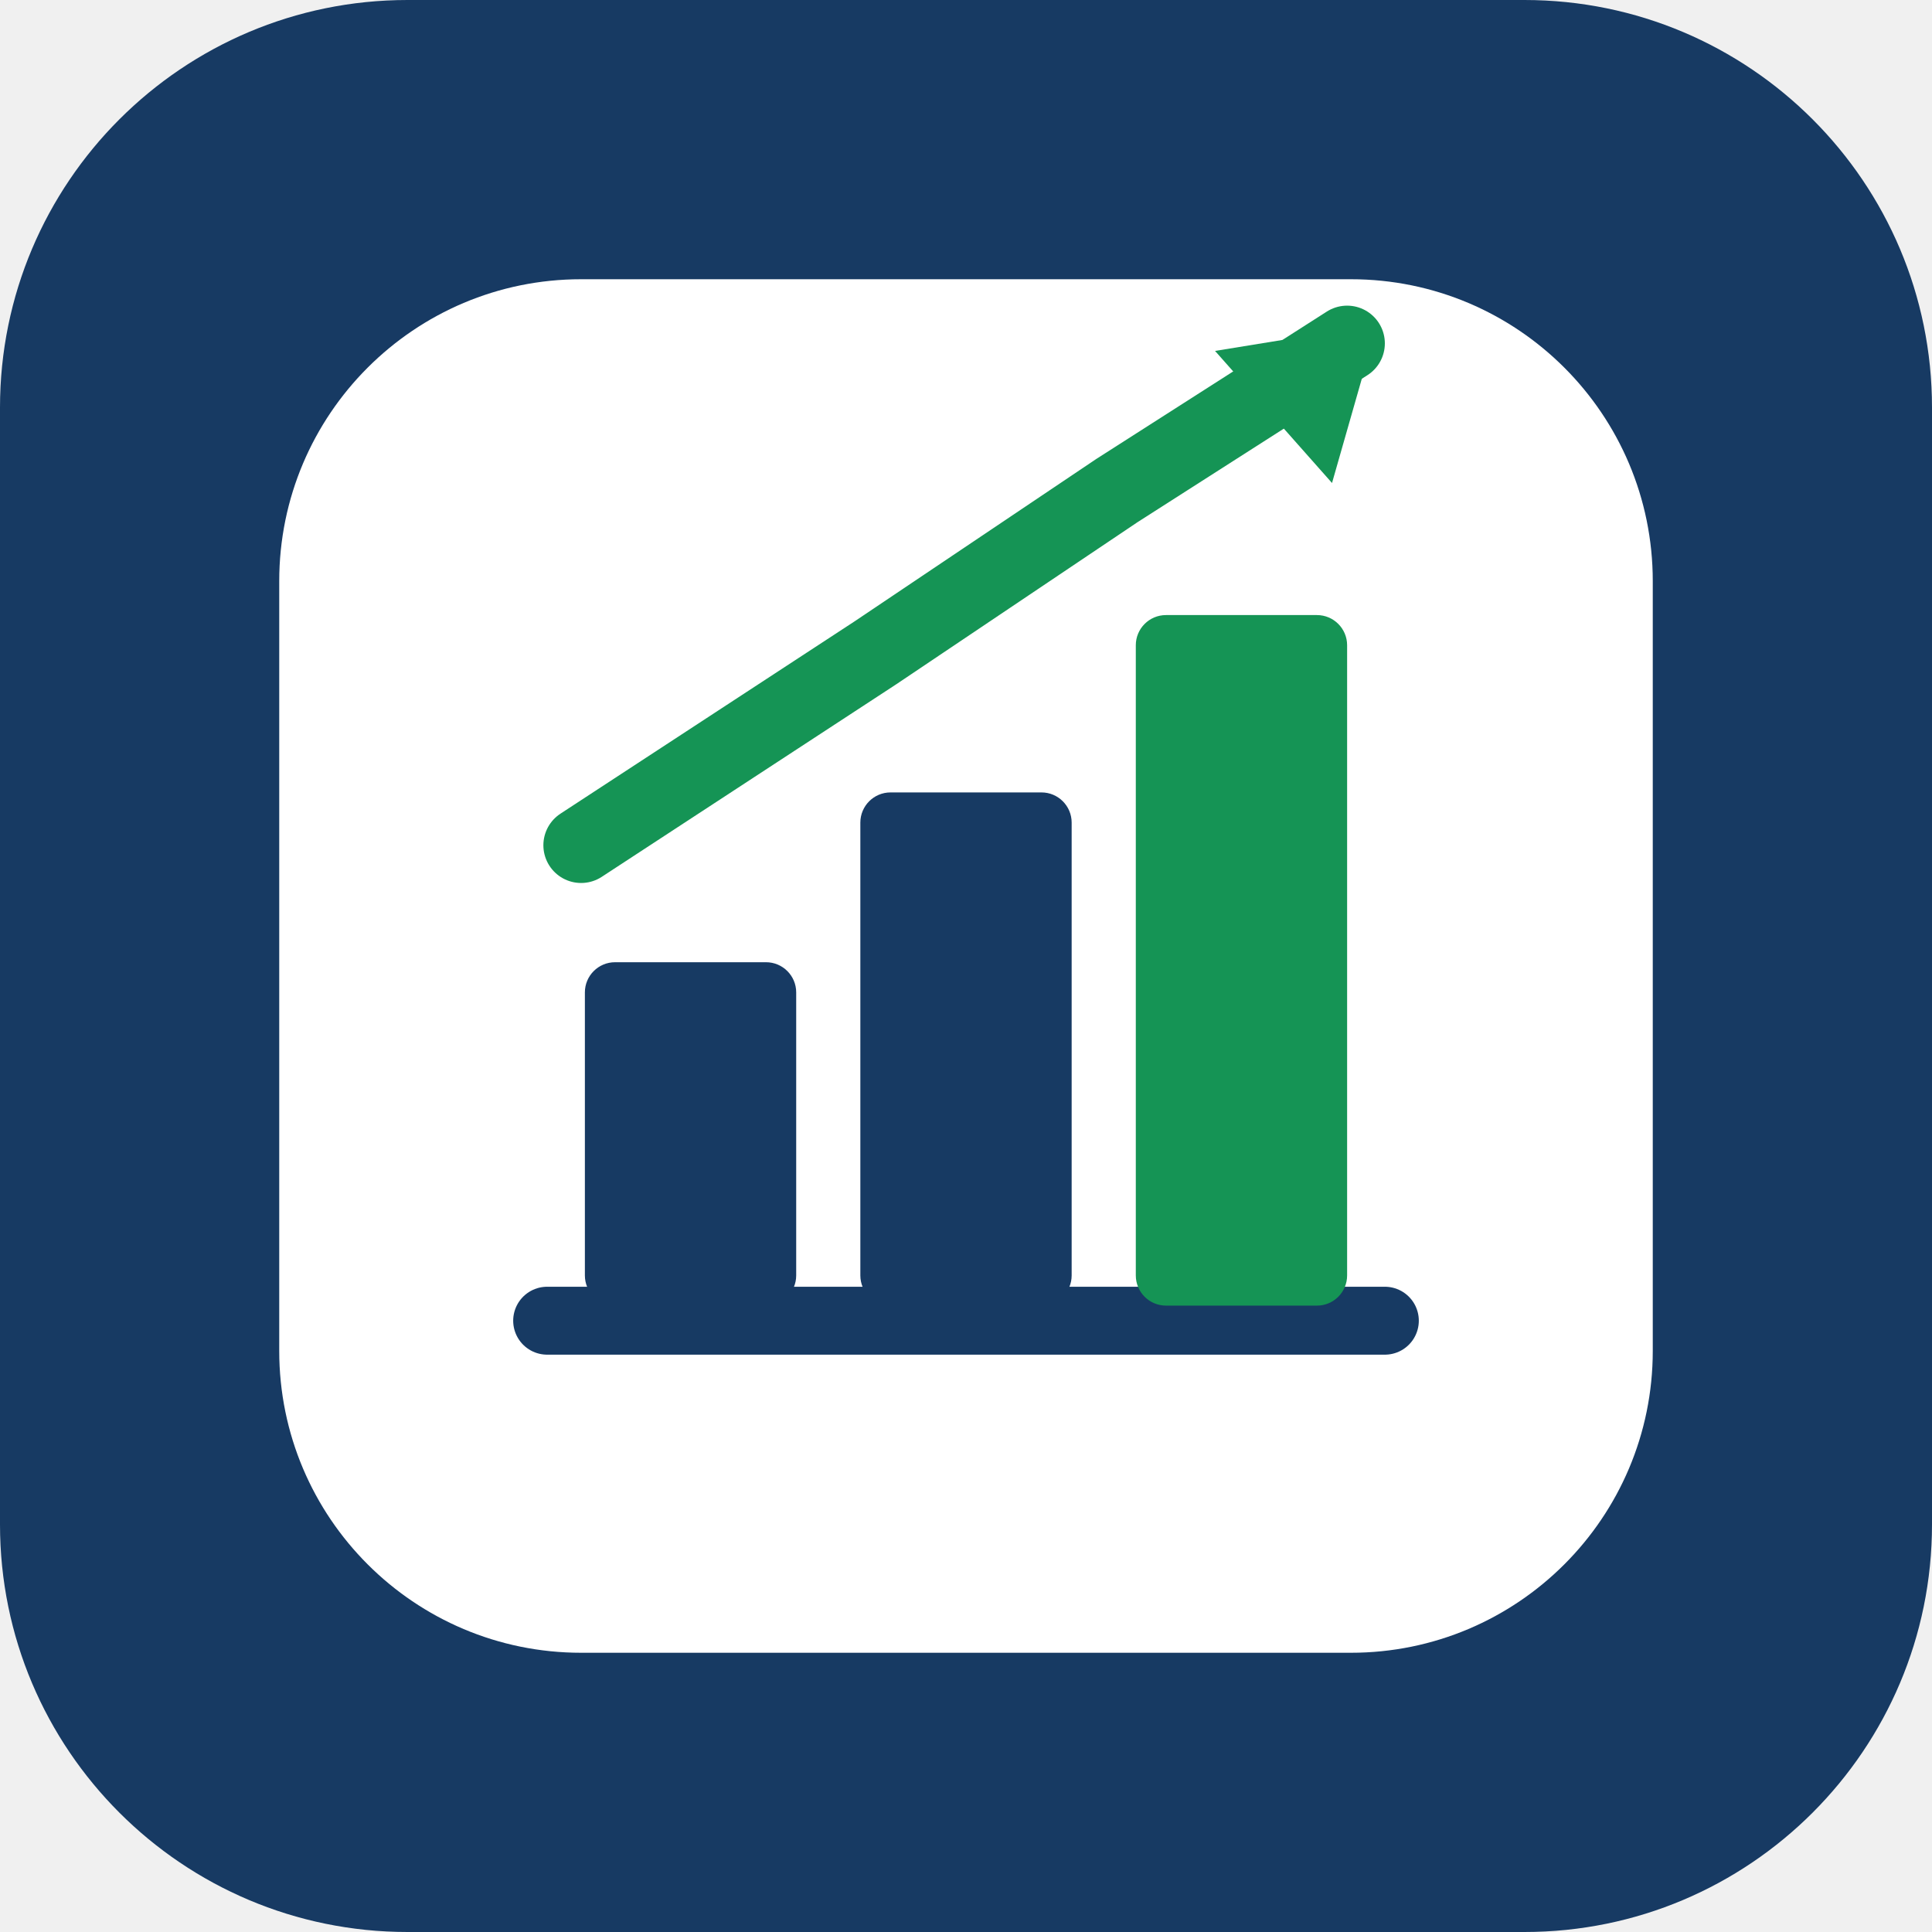
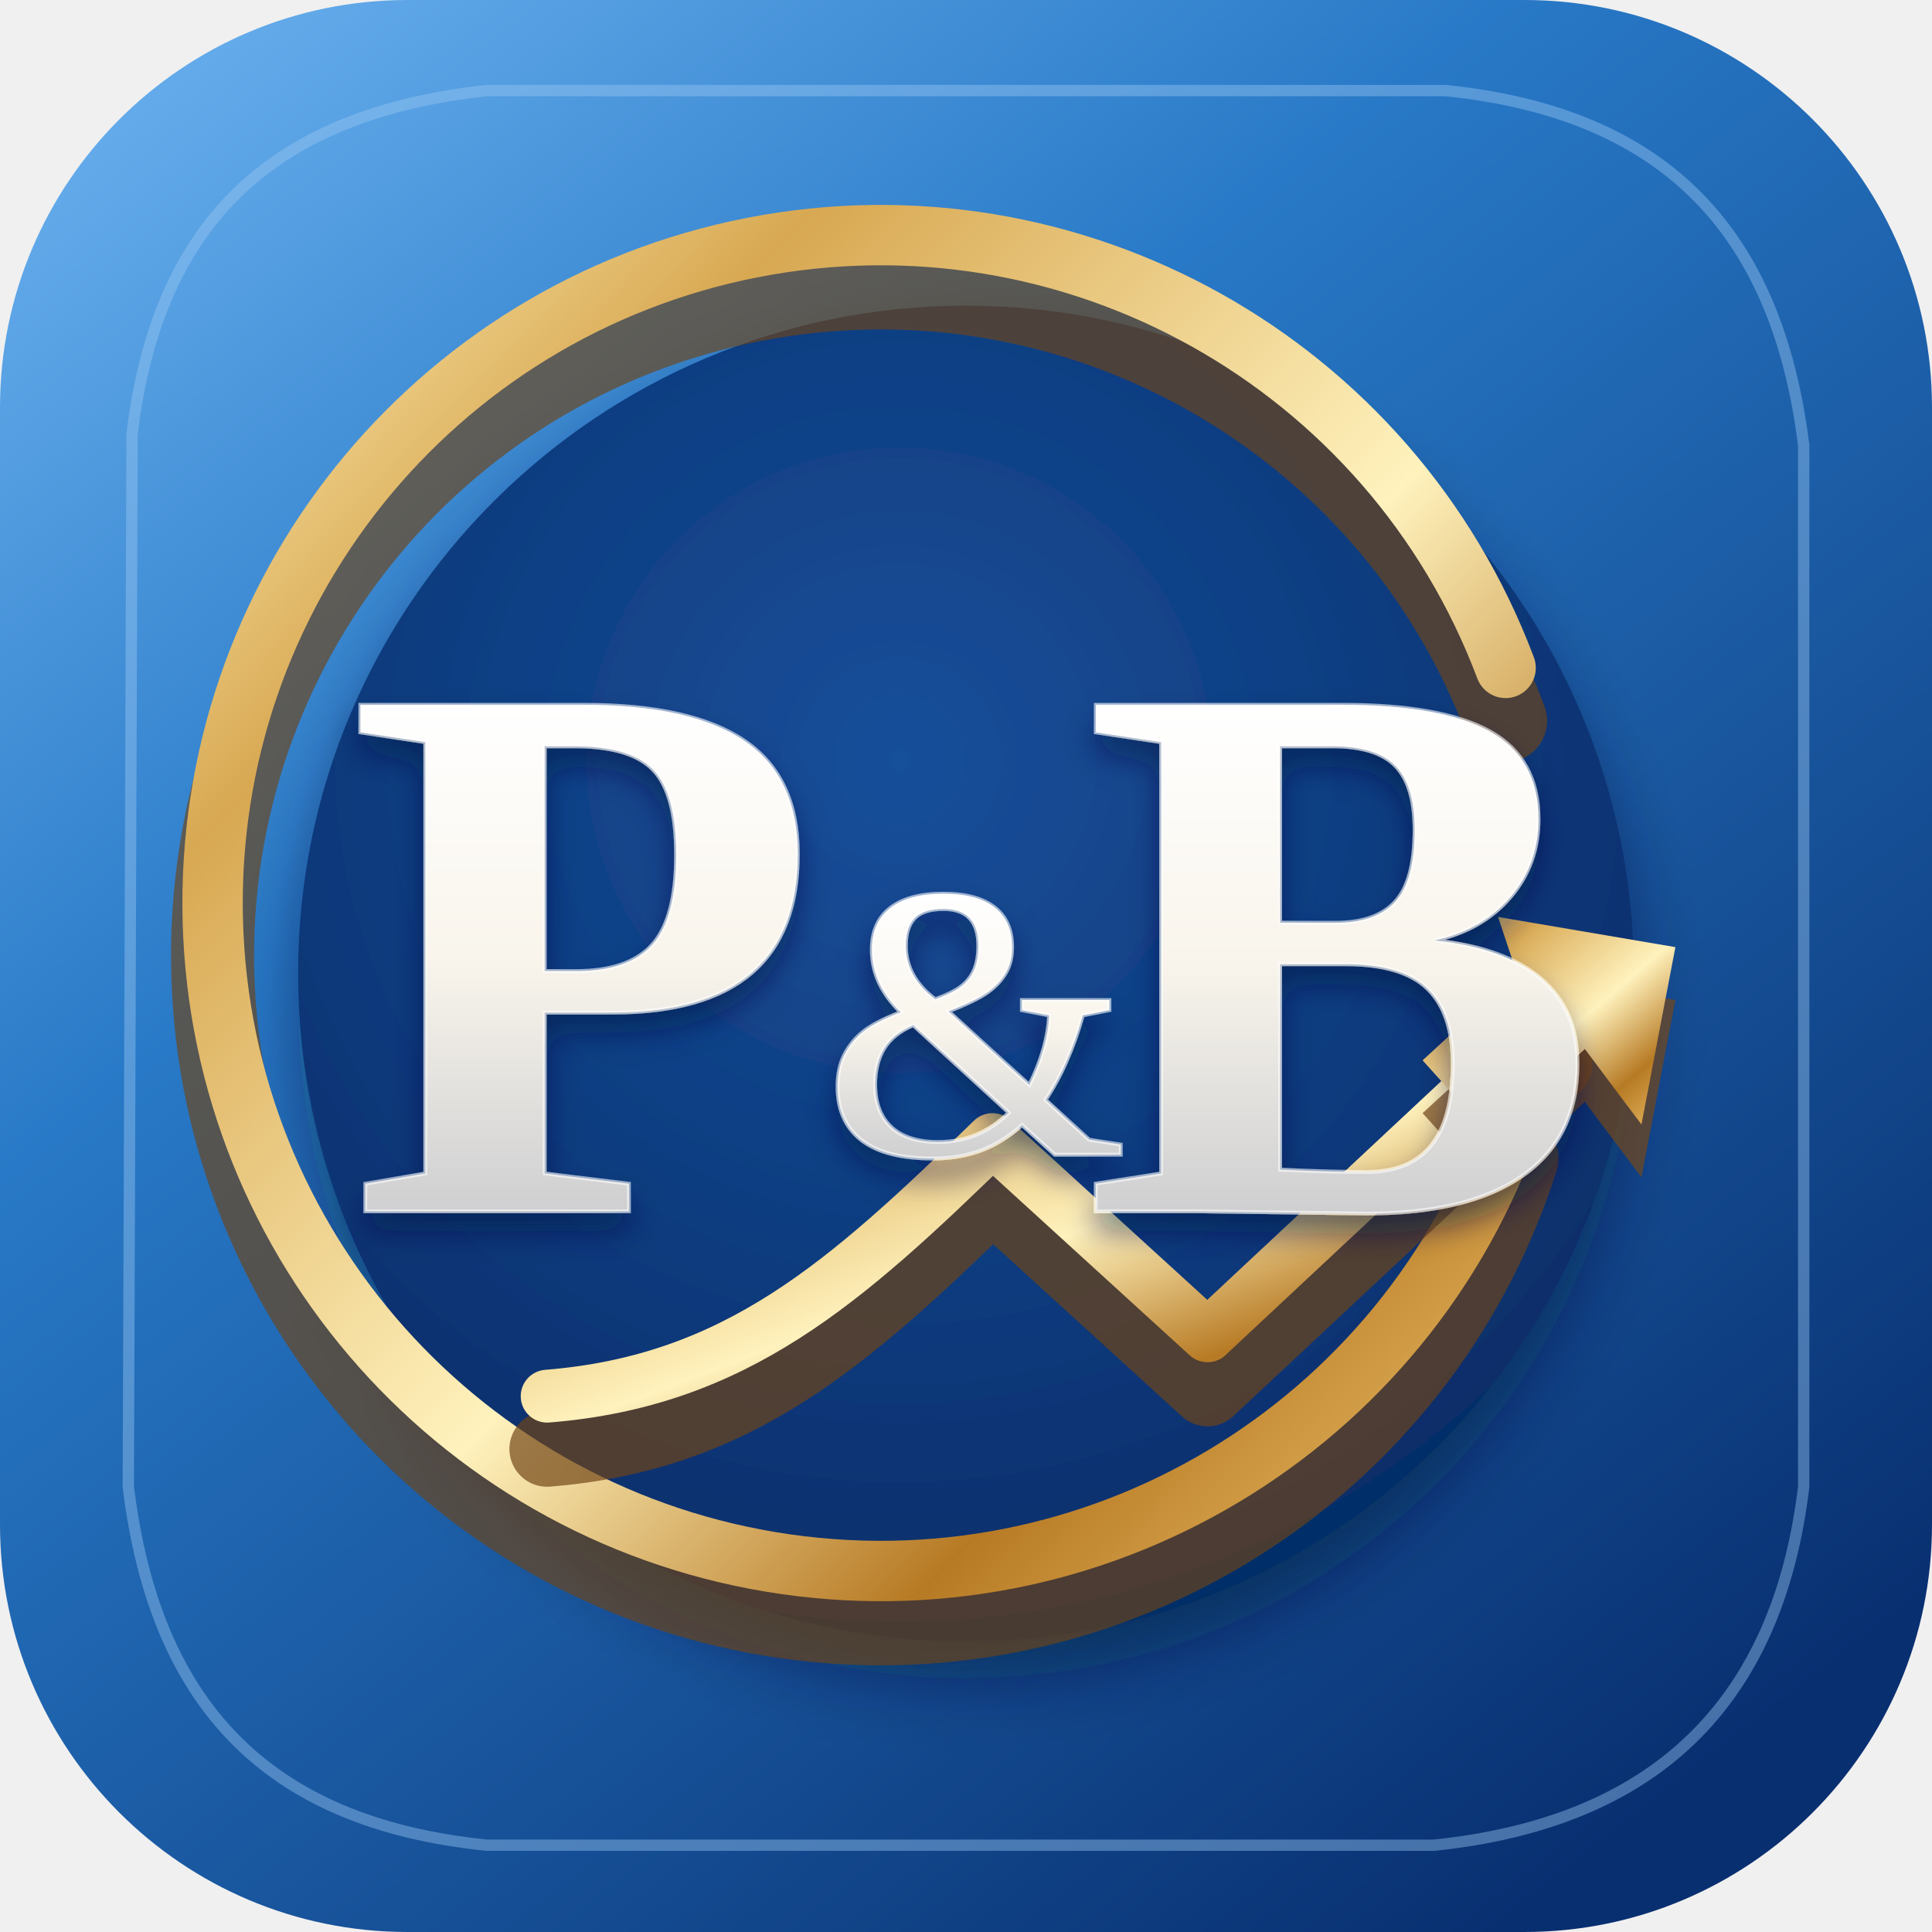
- <svg xmlns="http://www.w3.org/2000/svg" viewBox="0 0 512 512">
-   <rect width="512" height="512" rx="108" fill="#173A63" />
-   <rect x="74" y="74" width="364" height="364" rx="80" fill="#fff" />
-   <path d="M145 350h222" stroke="#173A63" stroke-width="18" stroke-linecap="round" />
-   <rect x="155" y="255" width="56" height="91" rx="8" fill="#173A63" />
-   <rect x="228" y="210" width="56" height="136" rx="8" fill="#173A63" />
-   <rect x="301" y="163" width="56" height="183" rx="8" fill="#159455" />
-   <path d="M154 224l78-51 64-43 61-39" fill="none" stroke="#159455" stroke-width="20" stroke-linecap="round" stroke-linejoin="round" />
-   <path d="M322 93l43-7-12 42" fill="#159455" />
+ <svg xmlns="http://www.w3.org/2000/svg" viewBox="0 0 512 512" role="img" aria-label="P&amp;B">
+   <defs>
+     <linearGradient id="bg" x1="0" y1="0" x2="0.78" y2="1">
+       <stop offset="0" stop-color="#71b6f2" />
+       <stop offset="0.38" stop-color="#2879c7" />
+       <stop offset="1" stop-color="#082f70" />
+     </linearGradient>
+     <radialGradient id="inner" cx="45%" cy="34%" r="76%">
+       <stop offset="0" stop-color="#194f9a" />
+       <stop offset="0.7" stop-color="#083474" />
+       <stop offset="1" stop-color="#05285d" />
+     </radialGradient>
+     <linearGradient id="gold" x1="0" y1="0" x2="1" y2="1">
+       <stop offset="0" stop-color="#fff0b6" />
+       <stop offset="0.22" stop-color="#d8a852" />
+       <stop offset="0.55" stop-color="#fff2bd" />
+       <stop offset="0.78" stop-color="#b77a24" />
+       <stop offset="1" stop-color="#f1c66f" />
+     </linearGradient>
+     <linearGradient id="silver" x1="0" y1="0" x2="0" y2="1">
+       <stop offset="0" stop-color="#ffffff" />
+       <stop offset="0.5" stop-color="#f9f5ec" />
+       <stop offset="1" stop-color="#cfcfd1" />
+     </linearGradient>
+     <filter id="shadow" x="-25%" y="-25%" width="150%" height="150%">
+       <feDropShadow dx="0" dy="10" stdDeviation="9" flood-color="#001638" flood-opacity="0.48" />
+     </filter>
+     <filter id="soft" x="-20%" y="-20%" width="140%" height="140%">
+       <feDropShadow dx="0" dy="5" stdDeviation="4" flood-color="#001a43" flood-opacity="0.55" />
+     </filter>
+   </defs>
+   <rect width="512" height="512" rx="108" fill="url(#bg)" />
+   <path d="M35 115C42 57 74 30 129 24h254c59 6 88 38 95 94v276c-7 58-40 89-98 95H129c-59-6-88-38-95-95z" fill="none" stroke="#9bc9f3" stroke-opacity="0.42" stroke-width="3" />
+   <circle cx="256" cy="258" r="177" fill="url(#inner)" filter="url(#shadow)" />
+   <path d="M402 300A177 177 0 1 1 399 184" fill="none" stroke="#6f4315" stroke-width="22" stroke-linecap="round" opacity="0.65" transform="translate(0 7)" />
+   <path d="M402 293A177 177 0 1 1 399 177" fill="none" stroke="url(#gold)" stroke-width="16" stroke-linecap="round" />
+   <path d="M145 377C195 373 224 347 263 309l57 52 92-86" fill="none" stroke="#6f4315" stroke-width="20" stroke-linecap="round" stroke-linejoin="round" opacity="0.68" transform="translate(0 7)" />
+   <path d="M145 370C195 366 224 340 263 302l57 52 92-86" fill="none" stroke="url(#gold)" stroke-width="14" stroke-linecap="round" stroke-linejoin="round" />
+   <path d="M397 250l47 8-9 47-15-20-25 23-18-20 25-23z" fill="#744719" opacity="0.7" transform="translate(0 7)" />
+   <path d="M397 243l47 8-9 47-15-20-25 23-18-20 25-23z" fill="url(#gold)" />
+   <g filter="url(#soft)" fill="url(#silver)" stroke="#ffffff" stroke-opacity="0.58" stroke-width="1">
+     <text x="92" y="321" font-family="Georgia, 'Times New Roman', serif" font-size="205" font-weight="600">P</text>
+     <text x="287" y="321" font-family="Georgia, 'Times New Roman', serif" font-size="205" font-weight="600">B</text>
+     <text x="218" y="306" font-family="Georgia, 'Times New Roman', serif" font-size="104" font-weight="500">&amp;</text>
+   </g>
</svg>
